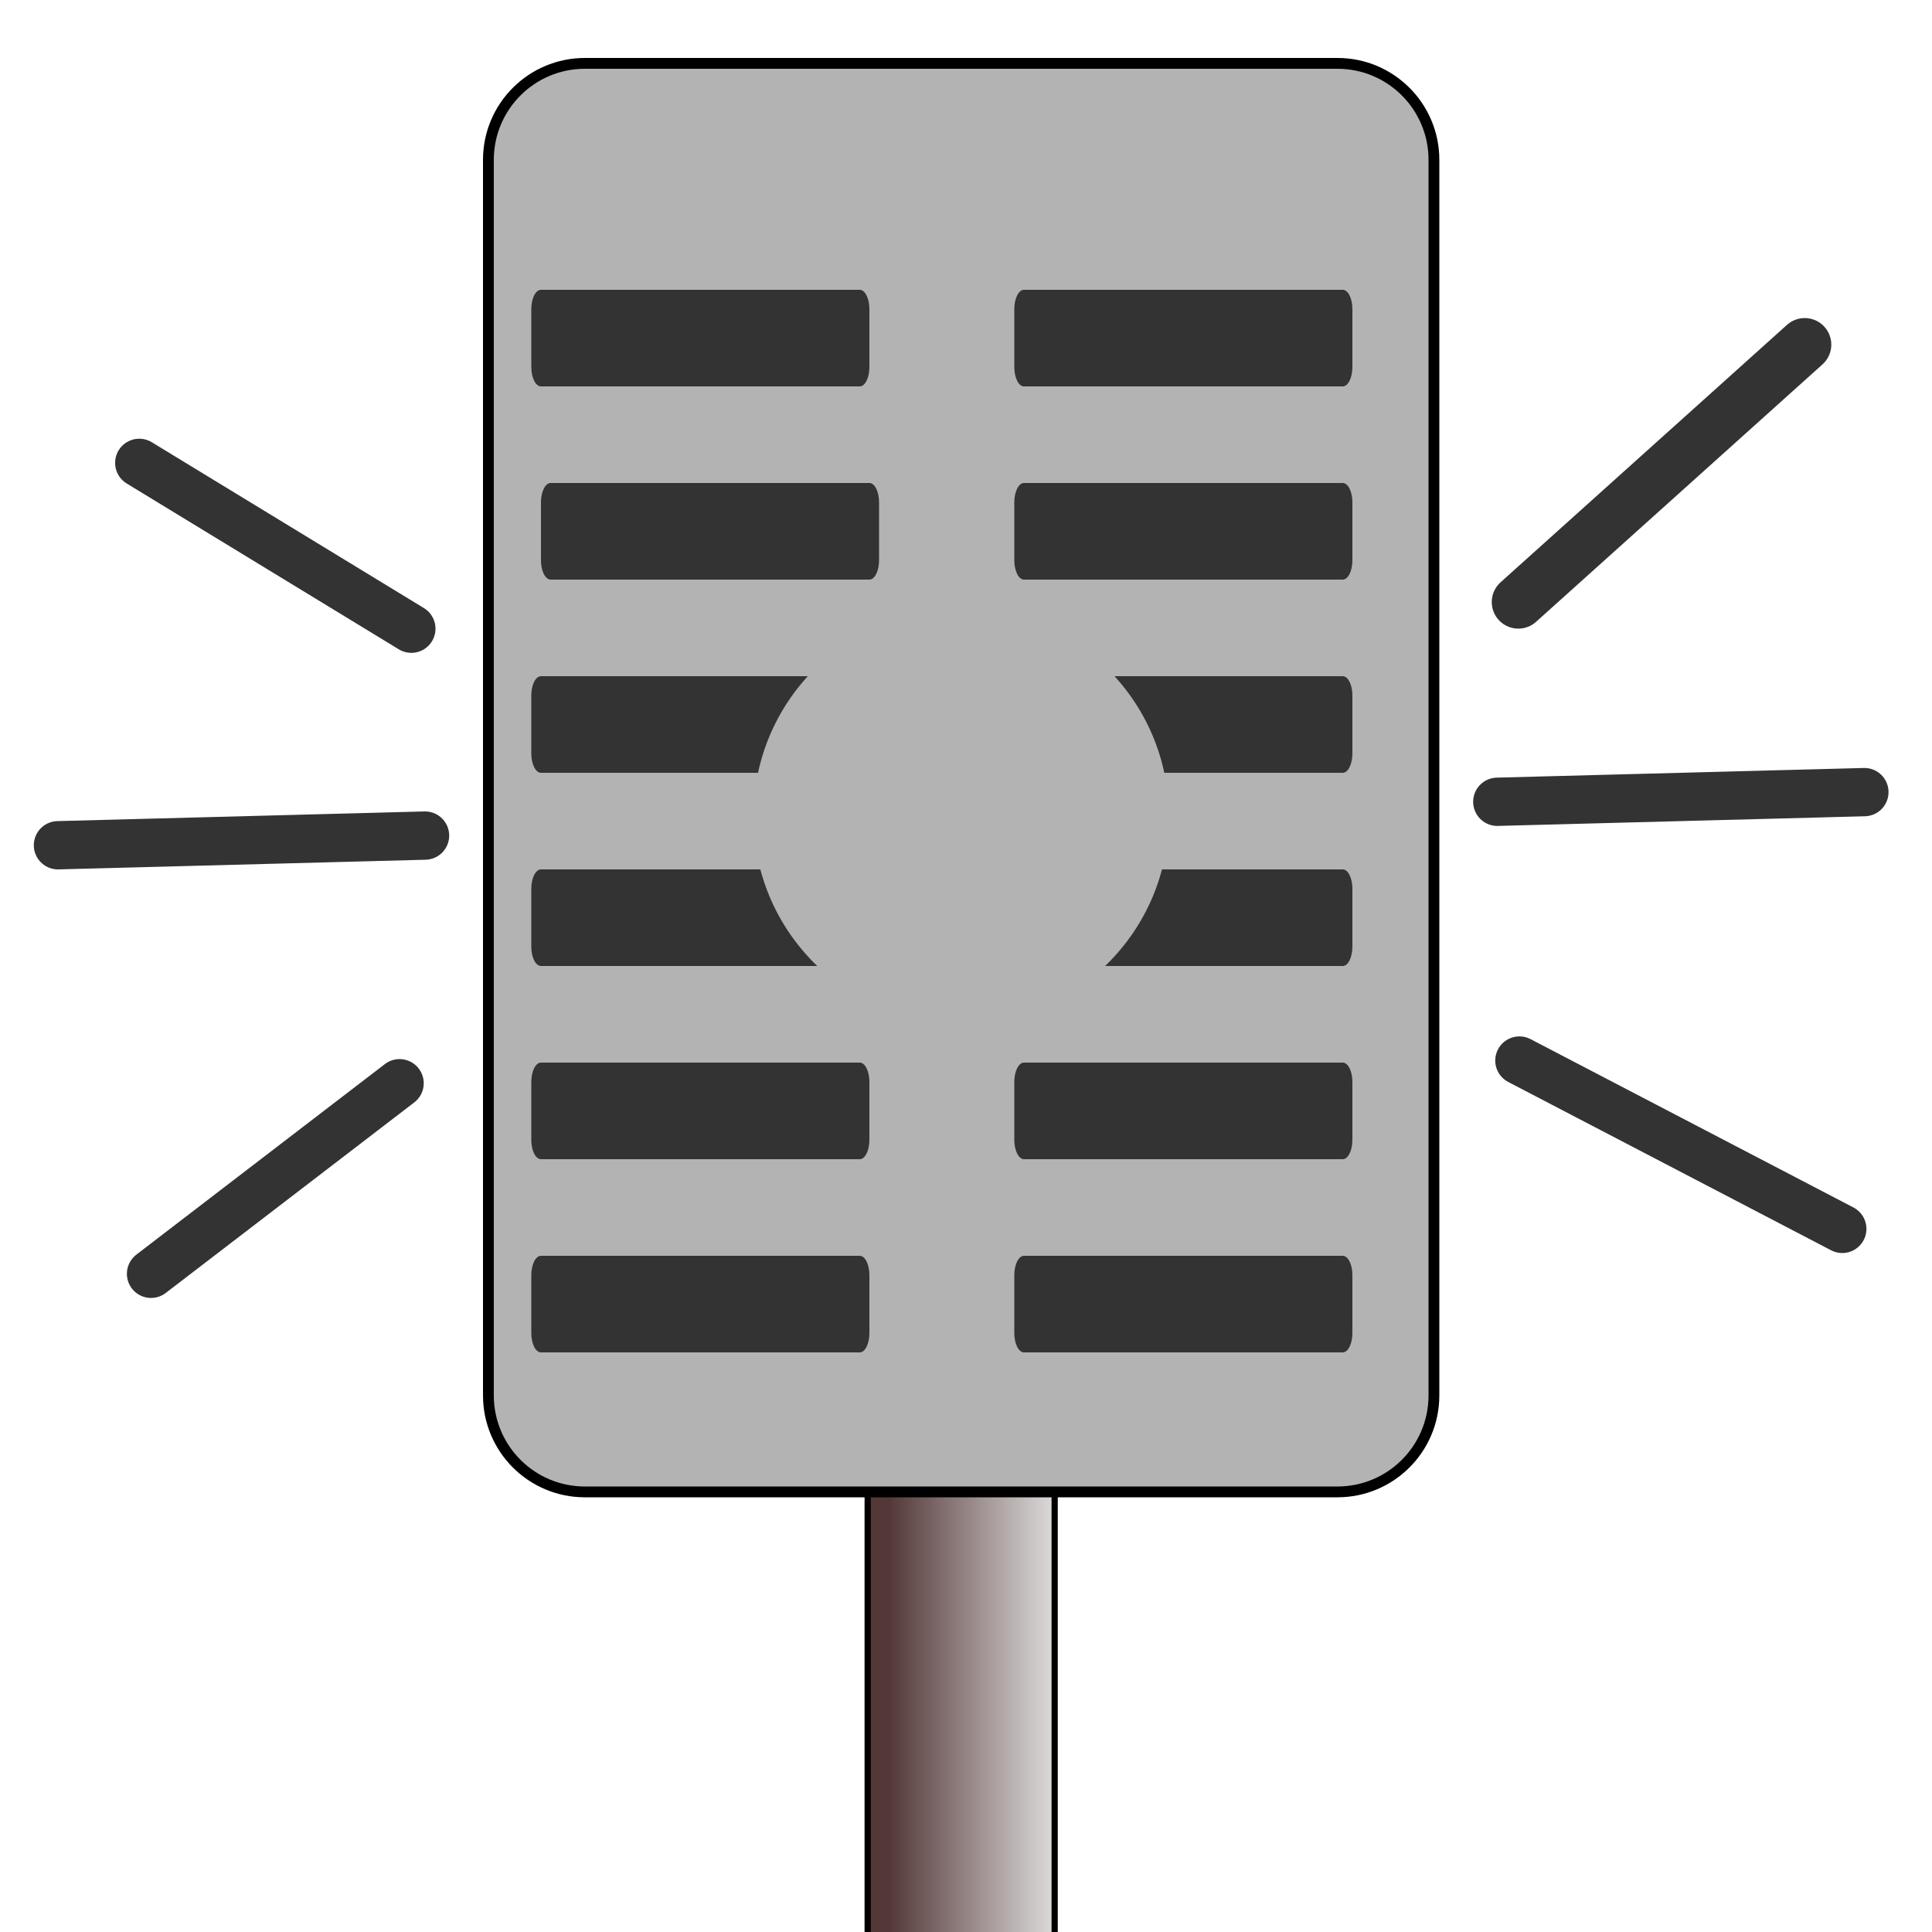
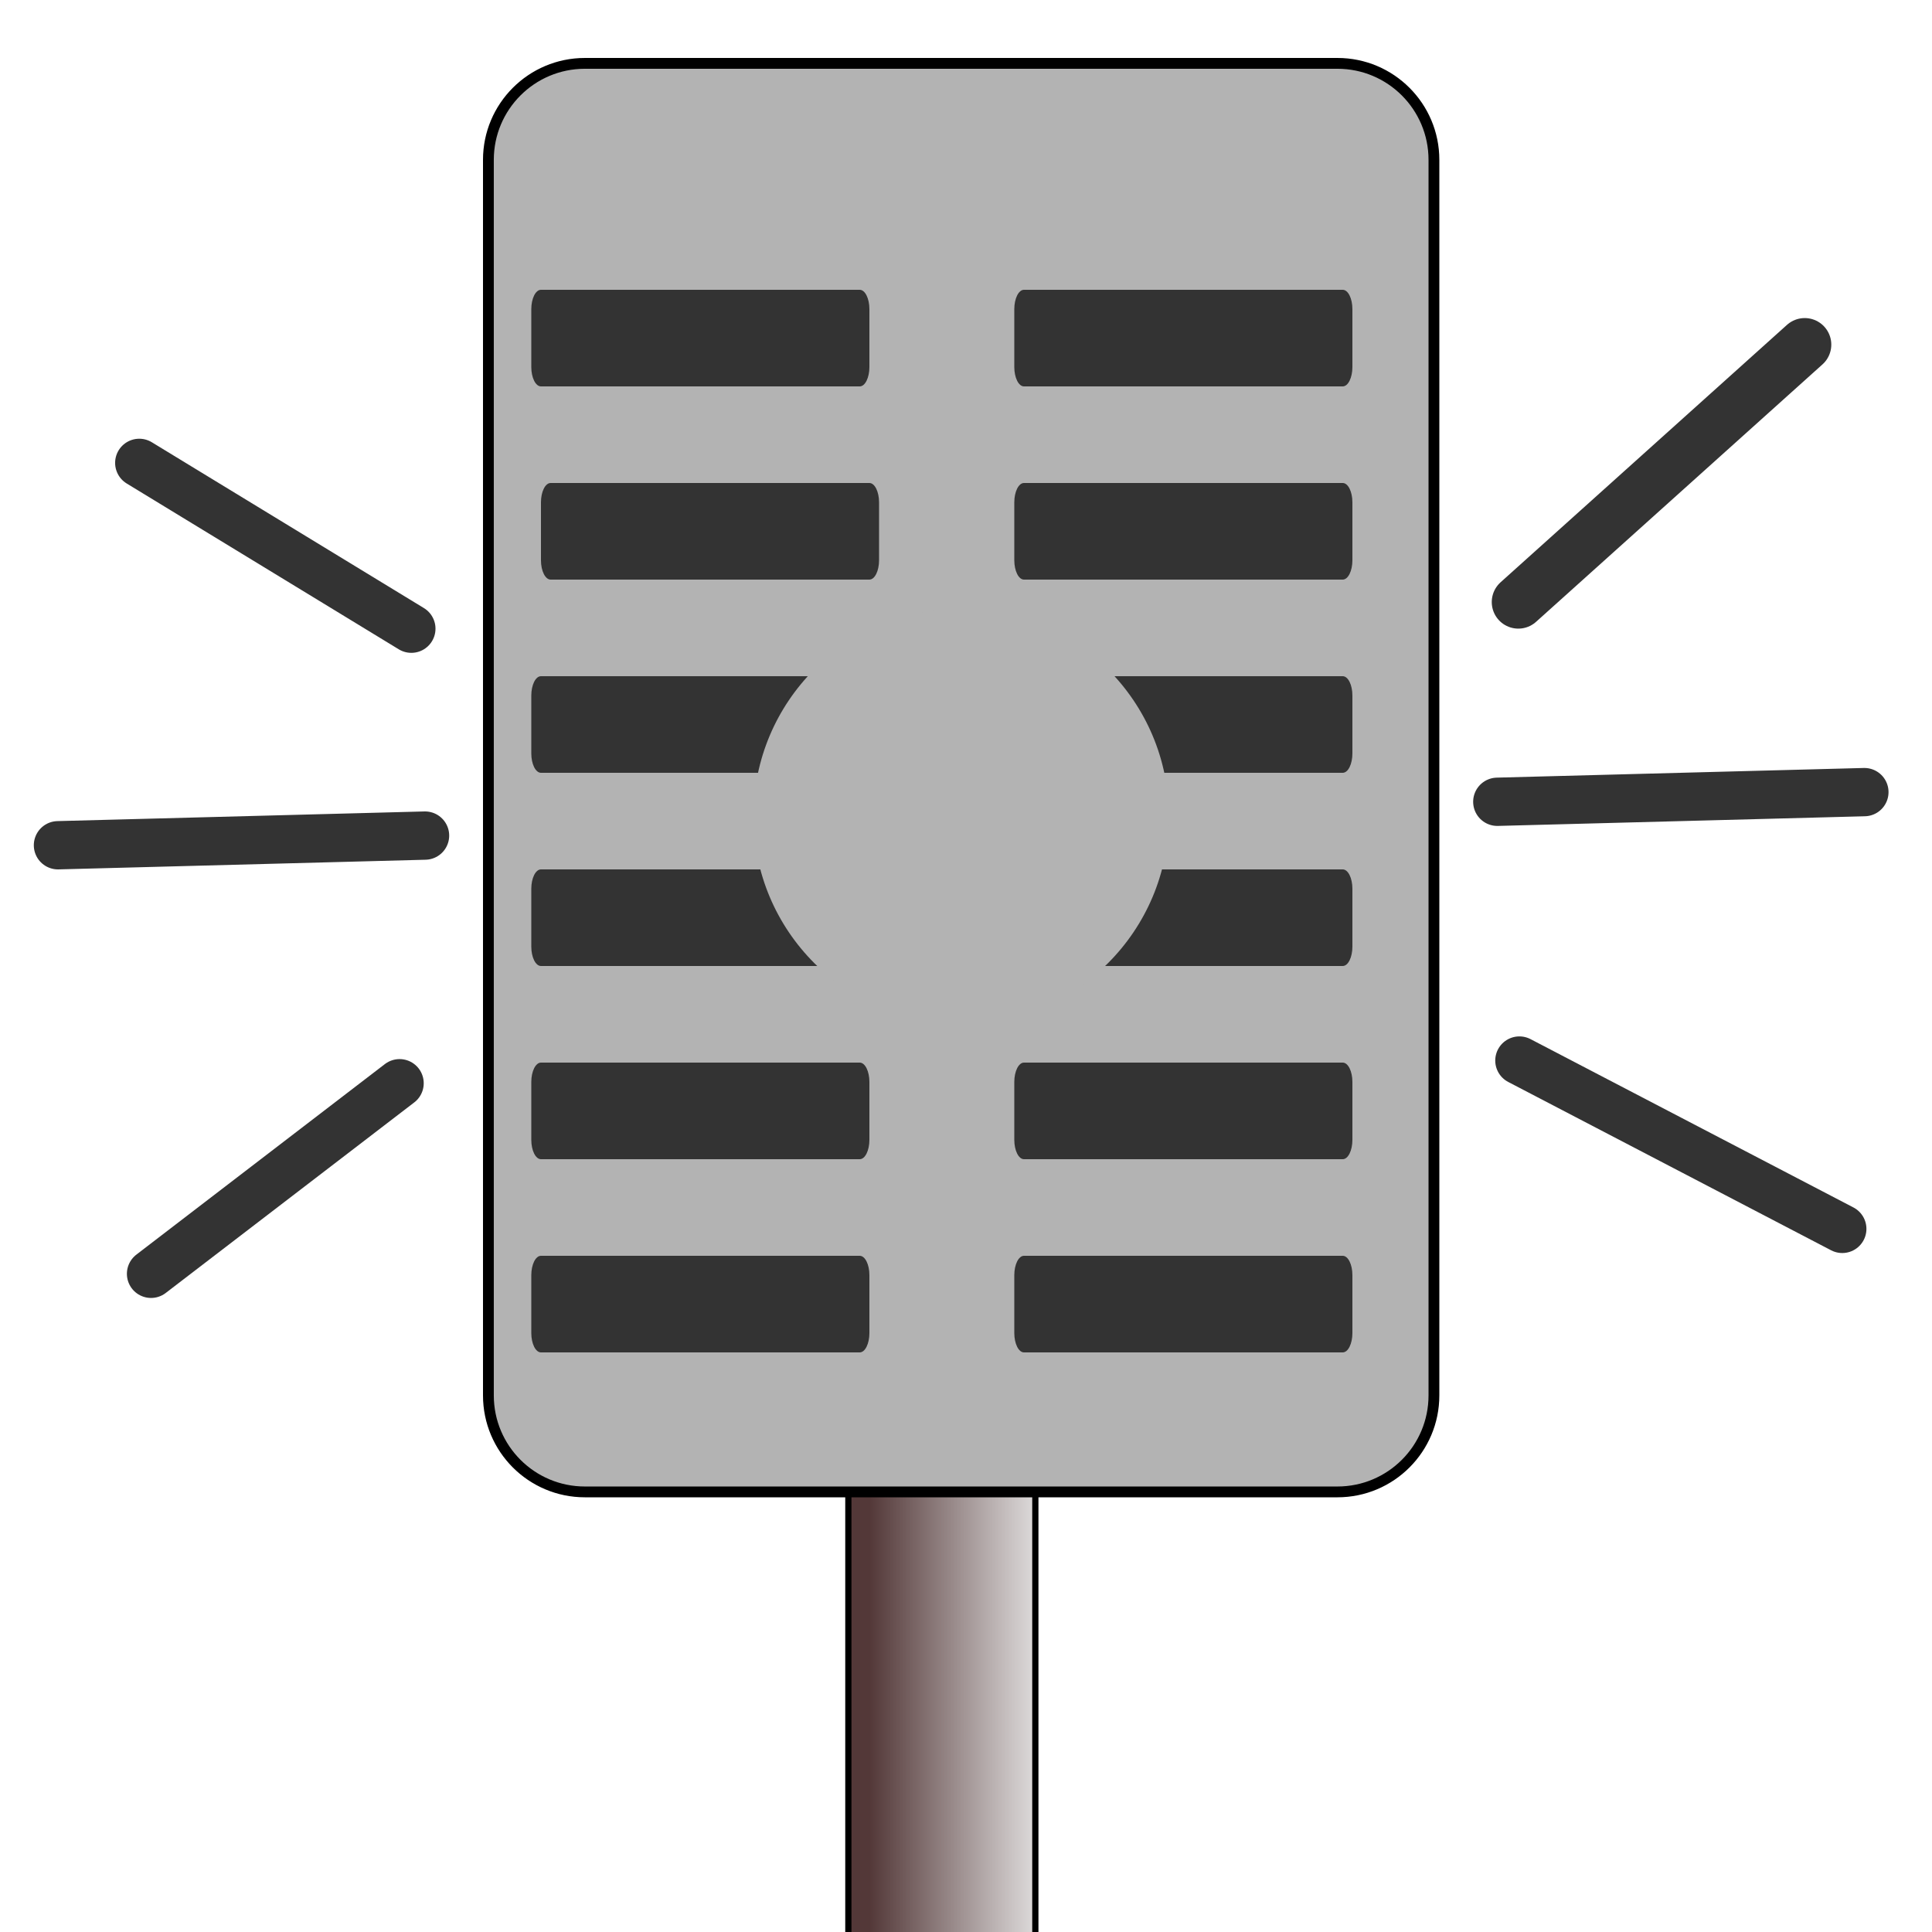
<svg xmlns="http://www.w3.org/2000/svg" xmlns:xlink="http://www.w3.org/1999/xlink" width="200" height="200" id="svg2985" version="1.1">
  <defs id="defs2987">
    <linearGradient id="linearGradient3105">
      <stop style="stop-color:#533838;stop-opacity:1;" offset="0" id="stop3107" />
      <stop style="stop-color:#ececec;stop-opacity:1;" offset="1" id="stop3109" />
    </linearGradient>
-     <linearGradient xlink:href="#linearGradient3105" id="linearGradient3111" x1="92" y1="1033.362" x2="111" y2="1033.362" gradientUnits="userSpaceOnUse" />
+     <linearGradient xlink:href="#linearGradient3105" id="linearGradient3111" x1="92" y1="1033.362" x2="111" y2="1033.362" gradientUnits="userSpaceOnUse" gradientTransform="translate(-2,0)" />
  </defs>
  <g id="layer1" transform="translate(0,-852.3622)">
-     <rect style="fill:url(#linearGradient3111);stroke:#000000;stroke-width:0.643;fill-opacity:1" id="rect2997" width="19.357" height="111.357" x="89.821" y="971.184" rx="4.119" />
+     <rect style="fill:url(#linearGradient3111);fill-opacity:1;stroke:#000000;stroke-width:0.643" id="rect2997" width="19.357" height="111.357" x="87.821" y="971.184" rx="4.119" />
    <rect style="fill:#b3b3b3;stroke:#000000;stroke-width:1.119" id="rect2995" width="97.881" height="147.881" x="50.559" y="858.922" rx="9.988" />
    <rect style="fill:#333333;stroke:none" id="rect2999" width="35" height="10" x="56" y="902.362" rx="1" ry="2" />
    <rect style="fill:#333333;stroke:none" id="rect2999-7" width="35" height="10" x="55" y="922.362" rx="1" ry="2" />
    <rect style="fill:#333333;stroke:none" id="rect2999-2" width="35" height="10" x="105" y="962.362" rx="1" ry="2" />
    <rect style="fill:#333333;stroke:none" id="rect2999-1" width="35" height="10" x="105" y="942.362" rx="1" ry="2" />
    <rect style="fill:#333333;stroke:none" id="rect2999-5" width="35" height="10" x="105" y="922.362" rx="1" ry="2" />
    <rect style="fill:#333333;stroke:none" id="rect2999-11" width="35" height="10" x="105" y="902.362" rx="1" ry="2" />
    <rect style="fill:#333333;stroke:none" id="rect2999-51" width="35" height="10" x="55" y="982.362" rx="1" ry="2" />
    <rect style="fill:#333333;stroke:none" id="rect2999-44" width="35" height="10" x="55" y="942.362" rx="1" ry="2" />
-     <path style="fill:#b3b3b3;stroke:none" id="path3082" d="m 322,149.5 a 21.5,21.5 0 1 1 -43,0 21.5,21.5 0 1 1 43,0 z" transform="translate(-201,787.3622)" />
+     <path style="fill:#b3b3b3;stroke:none" id="path3082" d="m 322,149.5 c 0,11.874 -9.626,21.5 -21.5,21.5 -11.874,0 -21.5,-9.626 -21.5,-21.5 0,-11.874 9.626,-21.5 21.5,-21.5 11.874,0 21.5,9.626 21.5,21.5 z" transform="translate(-201,787.3622)" />
    <rect style="fill:#333333;stroke:none" id="rect2999-51-2" width="35" height="10" x="55" y="962.362" rx="1" ry="2" />
    <rect style="fill:#333333;stroke:none" id="rect2999-51-1" width="35" height="10" x="105" y="982.362" rx="1" ry="2" />
    <rect style="fill:#333333;stroke:none" id="rect2999-51-5" width="35" height="10" x="55" y="882.362" rx="1" ry="2" />
    <rect style="fill:#333333;stroke:none" id="rect2999-51-6" width="35" height="10" x="105" y="882.362" rx="1" ry="2" />
    <path style="fill:none;stroke:#333333;stroke-width:5;stroke-linecap:round;stroke-linejoin:miter;stroke-miterlimit:4;stroke-opacity:1;stroke-dasharray:none" d="m 155,935.362 38,-1" id="path3982" />
    <path style="fill:none;stroke:#333333;stroke-width:5.5;stroke-linecap:round;stroke-linejoin:miter;stroke-miterlimit:4;stroke-opacity:1;stroke-dasharray:none" d="m 157.176,914.687 29.649,-26.649" id="path3982-2" />
    <path style="fill:none;stroke:#333333;stroke-width:5;stroke-linecap:round;stroke-linejoin:miter;stroke-miterlimit:4;stroke-opacity:1;stroke-dasharray:none" d="m 157.287,962.15 33.425,17.425" id="path3982-1" />
    <path style="fill:none;stroke:#333333;stroke-width:5;stroke-linecap:round;stroke-linejoin:miter;stroke-miterlimit:4;stroke-opacity:1;stroke-dasharray:none" d="m 14.417,900.279 28.165,17.165" id="path3982-6" />
    <path style="fill:none;stroke:#333333;stroke-width:5;stroke-linecap:round;stroke-linejoin:miter;stroke-miterlimit:4;stroke-opacity:1;stroke-dasharray:none" d="m 6,939.862 38,-1" id="path3982-7" />
    <path style="fill:none;stroke:#333333;stroke-width:5;stroke-linecap:round;stroke-linejoin:miter;stroke-miterlimit:4;stroke-opacity:1;stroke-dasharray:none" d="M 15.636,984.226 41.364,964.499" id="path3982-0" />
  </g>
</svg>
